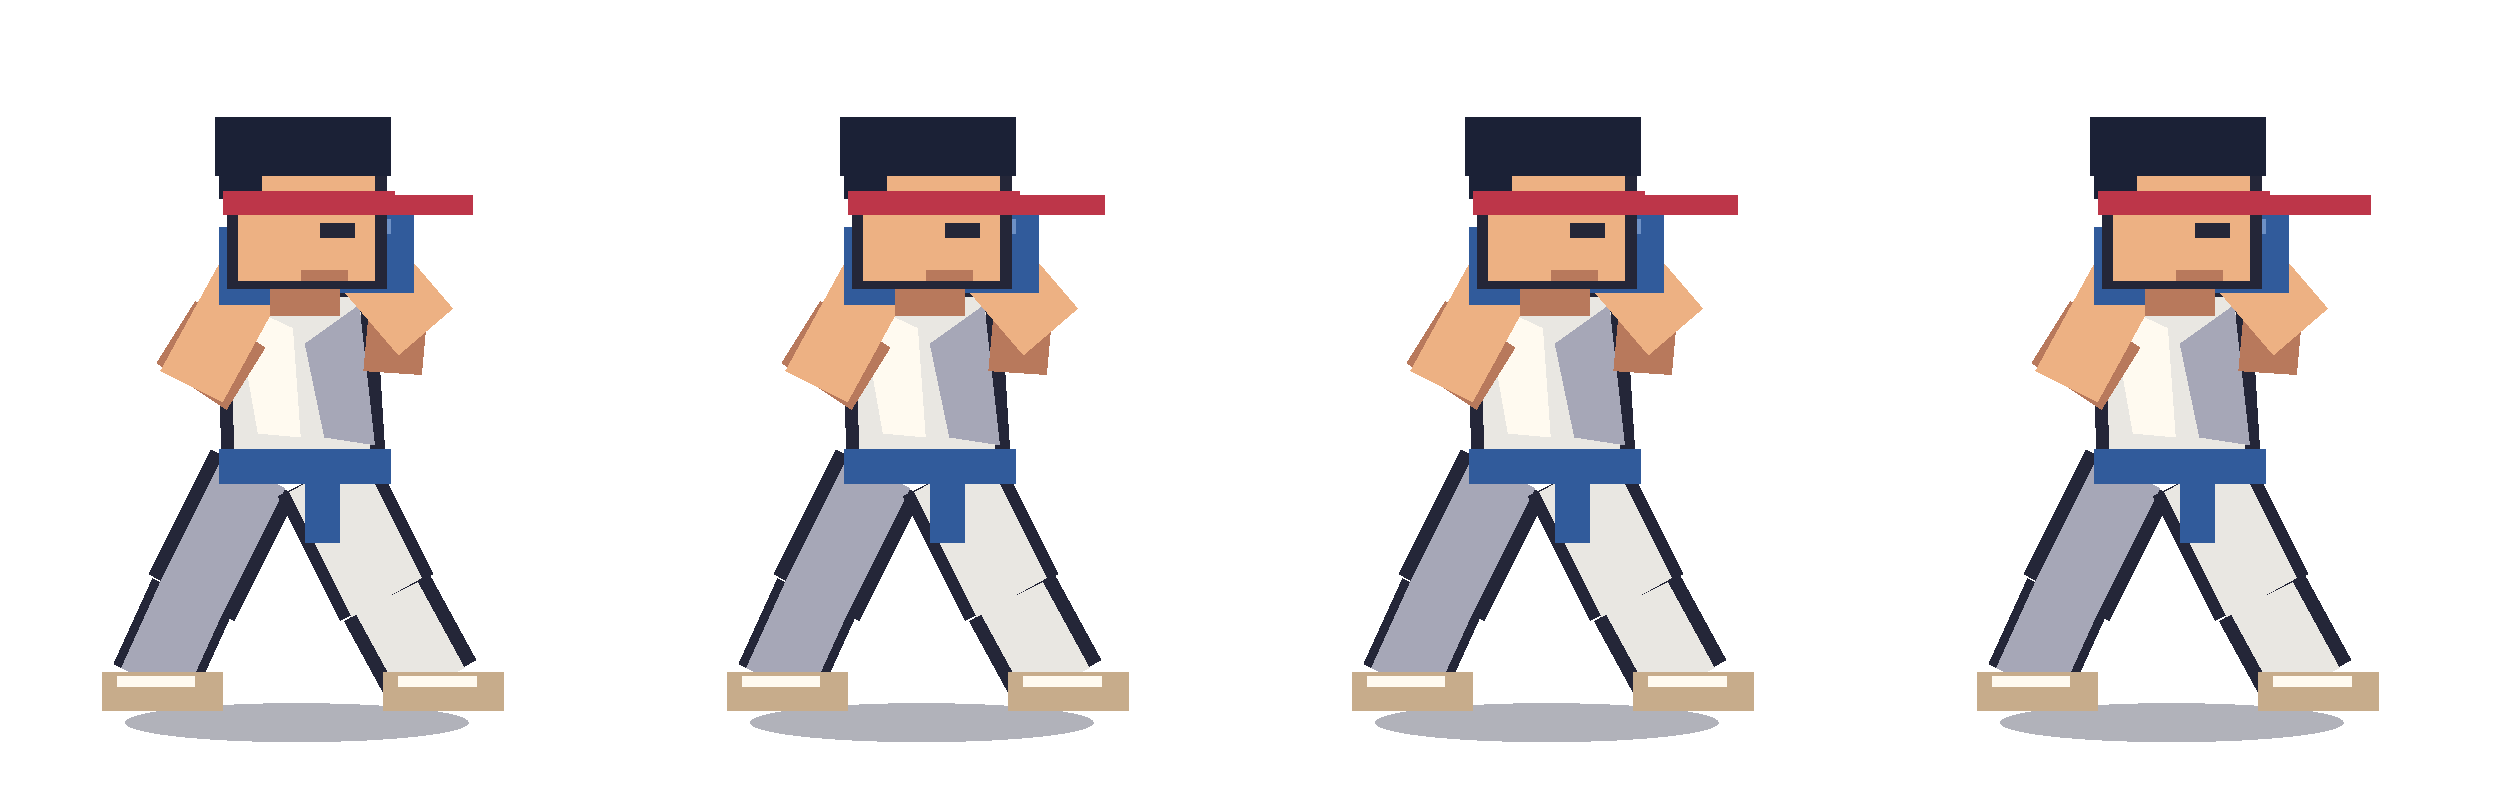
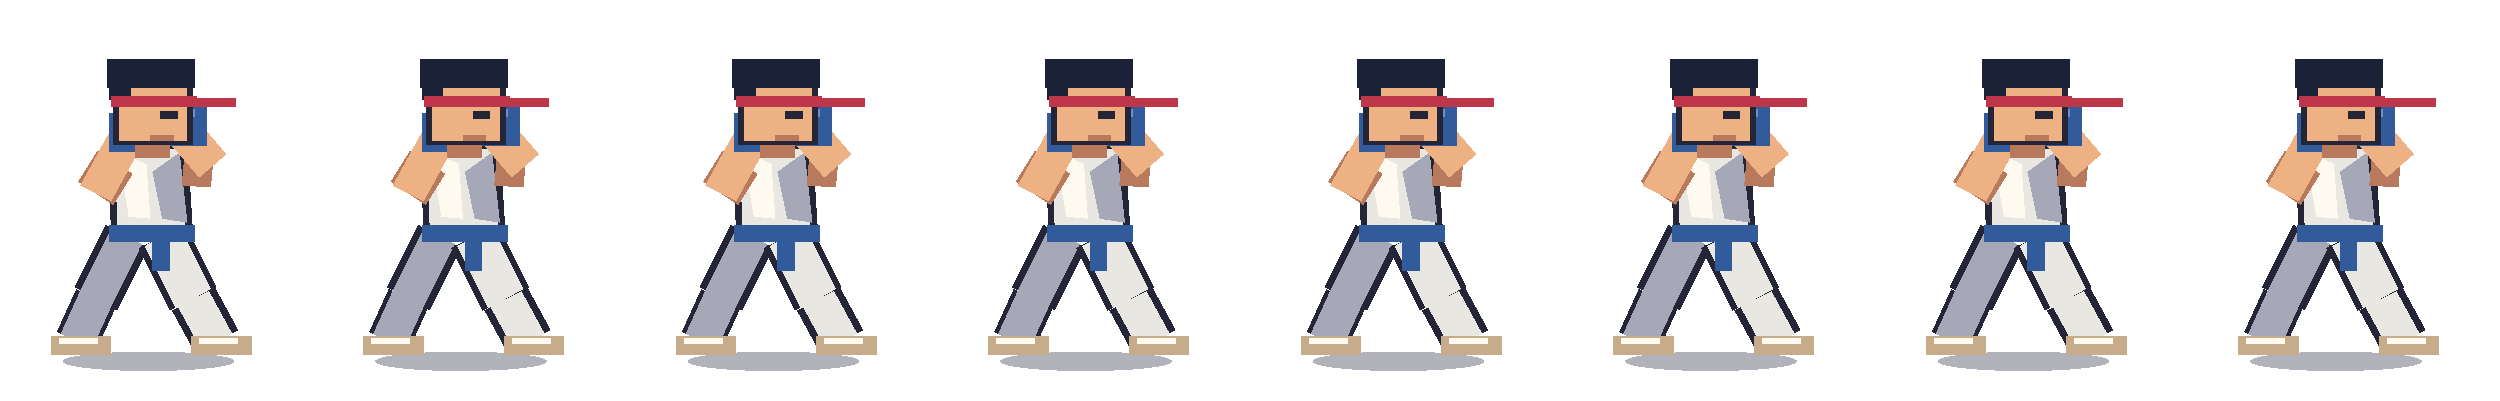
- <svg xmlns="http://www.w3.org/2000/svg" width="640" height="205" viewBox="0 0 640 205">
+ <svg xmlns="http://www.w3.org/2000/svg" width="1280" height="205" viewBox="0 0 1280 205">
  <g shape-rendering="crispEdges">
    <g transform="translate(0 0)">
      <ellipse cx="76" cy="185" rx="44" ry="5" fill="#202238" opacity=".35" />
      <polygon points="54,115 38,147 60,159 76,127" fill="#242638" />
      <polygon points="39,148 29,170 49,180 59,158" fill="#242638" />
      <polygon points="57,117 41,149 57,157 73,125" fill="#a6a7b7" />
      <polygon points="41,149 31,171 47,179 57,157" fill="#a6a7b7" />
      <rect x="26" y="172" width="31" height="10" fill="#c7ac8b" />
      <rect x="30" y="173" width="20" height="3" fill="#fffaf0" />
      <polygon points="71,127 87,159 111,147 95,115" fill="#242638" />
      <polygon points="88,159 100,181 122,169 110,147" fill="#242638" />
      <polygon points="74,126 90,158 108,148 92,116" fill="#e9e7e2" />
      <polygon points="91,157 103,179 119,171 107,149" fill="#e9e7e2" />
      <rect x="98" y="172" width="31" height="10" fill="#c7ac8b" />
      <rect x="102" y="173" width="20" height="3" fill="#fffaf0" />
      <polygon points="55,74 96,73 99,122 57,123" fill="#242638" />
      <polygon points="59,77 92,76 95,117 60,118" fill="#e9e7e2" />
      <polygon points="60,77 75,84 77,112 66,111" fill="#fffaf0" />
      <polygon points="92,78 78,88 83,112 96,114" fill="#a6a7b7" />
      <rect x="56" y="115" width="44" height="9" fill="#315b9b" />
      <rect x="78" y="120" width="9" height="19" fill="#315b9b" />
      <polygon points="50,77 40,93 58,105 68,89" fill="#b8795c" />
      <polygon points="57,103 74,72 58,64 41,95" fill="#edb183" />
      <rect x="56" y="58" width="22" height="20" fill="#315b9b" />
      <polygon points="93,95 108,96 110,74 95,73" fill="#b8795c" />
      <polygon points="116,79 98,58 84,70 102,91" fill="#edb183" />
      <rect x="82" y="54" width="24" height="21" fill="#315b9b" />
      <rect x="84" y="56" width="16" height="4" fill="#6d90c5" />
      <rect x="69" y="68" width="18" height="13" fill="#b8795c" />
      <rect x="58" y="35" width="41" height="39" fill="#242638" />
      <rect x="61" y="38" width="35" height="34" fill="#edb183" />
      <rect x="55" y="30" width="45" height="15" fill="#1b2136" />
      <rect x="56" y="41" width="11" height="10" fill="#1b2136" />
      <rect x="57" y="49" width="44" height="6" fill="#bd3649" />
      <rect x="99" y="50" width="22" height="5" fill="#bd3649" />
      <rect x="82" y="57" width="9" height="4" fill="#242638" />
      <rect x="77" y="69" width="12" height="3" fill="#b8795c" />
    </g>
    <g transform="translate(160 0)">
      <ellipse cx="76" cy="185" rx="44" ry="5" fill="#202238" opacity=".35" />
      <polygon points="54,115 38,147 60,159 76,127" fill="#242638" />
      <polygon points="39,148 29,170 49,180 59,158" fill="#242638" />
      <polygon points="57,117 41,149 57,157 73,125" fill="#a6a7b7" />
      <polygon points="41,149 31,171 47,179 57,157" fill="#a6a7b7" />
      <rect x="26" y="172" width="31" height="10" fill="#c7ac8b" />
      <rect x="30" y="173" width="20" height="3" fill="#fffaf0" />
      <polygon points="71,127 87,159 111,147 95,115" fill="#242638" />
      <polygon points="88,159 100,181 122,169 110,147" fill="#242638" />
      <polygon points="74,126 90,158 108,148 92,116" fill="#e9e7e2" />
      <polygon points="91,157 103,179 119,171 107,149" fill="#e9e7e2" />
      <rect x="98" y="172" width="31" height="10" fill="#c7ac8b" />
      <rect x="102" y="173" width="20" height="3" fill="#fffaf0" />
      <polygon points="55,74 96,73 99,122 57,123" fill="#242638" />
      <polygon points="59,77 92,76 95,117 60,118" fill="#e9e7e2" />
      <polygon points="60,77 75,84 77,112 66,111" fill="#fffaf0" />
      <polygon points="92,78 78,88 83,112 96,114" fill="#a6a7b7" />
      <rect x="56" y="115" width="44" height="9" fill="#315b9b" />
      <rect x="78" y="120" width="9" height="19" fill="#315b9b" />
      <polygon points="50,77 40,93 58,105 68,89" fill="#b8795c" />
      <polygon points="57,103 74,72 58,64 41,95" fill="#edb183" />
      <rect x="56" y="58" width="22" height="20" fill="#315b9b" />
      <polygon points="93,95 108,96 110,74 95,73" fill="#b8795c" />
      <polygon points="116,79 98,58 84,70 102,91" fill="#edb183" />
      <rect x="82" y="54" width="24" height="21" fill="#315b9b" />
      <rect x="84" y="56" width="16" height="4" fill="#6d90c5" />
      <rect x="69" y="68" width="18" height="13" fill="#b8795c" />
      <rect x="58" y="35" width="41" height="39" fill="#242638" />
      <rect x="61" y="38" width="35" height="34" fill="#edb183" />
      <rect x="55" y="30" width="45" height="15" fill="#1b2136" />
      <rect x="56" y="41" width="11" height="10" fill="#1b2136" />
      <rect x="57" y="49" width="44" height="6" fill="#bd3649" />
+       <rect x="99" y="50" width="22" height="5" fill="#bd3649" />
+       <rect x="82" y="57" width="9" height="4" fill="#242638" />
+       <rect x="77" y="69" width="12" height="3" fill="#b8795c" />
+     </g>
+     <g transform="translate(320 0)">
+       <ellipse cx="76" cy="185" rx="44" ry="5" fill="#202238" opacity=".35" />
+       <polygon points="54,115 38,147 60,159 76,127" fill="#242638" />
+       <polygon points="39,148 29,170 49,180 59,158" fill="#242638" />
+       <polygon points="57,117 41,149 57,157 73,125" fill="#a6a7b7" />
+       <polygon points="41,149 31,171 47,179 57,157" fill="#a6a7b7" />
+       <rect x="26" y="172" width="31" height="10" fill="#c7ac8b" />
+       <rect x="30" y="173" width="20" height="3" fill="#fffaf0" />
+       <polygon points="71,127 87,159 111,147 95,115" fill="#242638" />
+       <polygon points="88,159 100,181 122,169 110,147" fill="#242638" />
+       <polygon points="74,126 90,158 108,148 92,116" fill="#e9e7e2" />
+       <polygon points="91,157 103,179 119,171 107,149" fill="#e9e7e2" />
+       <rect x="98" y="172" width="31" height="10" fill="#c7ac8b" />
+       <rect x="102" y="173" width="20" height="3" fill="#fffaf0" />
+       <polygon points="55,74 96,73 99,122 57,123" fill="#242638" />
+       <polygon points="59,77 92,76 95,117 60,118" fill="#e9e7e2" />
+       <polygon points="60,77 75,84 77,112 66,111" fill="#fffaf0" />
+       <polygon points="92,78 78,88 83,112 96,114" fill="#a6a7b7" />
+       <rect x="56" y="115" width="44" height="9" fill="#315b9b" />
+       <rect x="78" y="120" width="9" height="19" fill="#315b9b" />
+       <polygon points="50,77 40,93 58,105 68,89" fill="#b8795c" />
+       <polygon points="57,103 74,72 58,64 41,95" fill="#edb183" />
+       <rect x="56" y="58" width="22" height="20" fill="#315b9b" />
+       <polygon points="93,95 108,96 110,74 95,73" fill="#b8795c" />
+       <polygon points="116,79 98,58 84,70 102,91" fill="#edb183" />
+       <rect x="82" y="54" width="24" height="21" fill="#315b9b" />
+       <rect x="84" y="56" width="16" height="4" fill="#6d90c5" />
+       <rect x="69" y="68" width="18" height="13" fill="#b8795c" />
+       <rect x="58" y="35" width="41" height="39" fill="#242638" />
+       <rect x="61" y="38" width="35" height="34" fill="#edb183" />
+       <rect x="55" y="30" width="45" height="15" fill="#1b2136" />
+       <rect x="56" y="41" width="11" height="10" fill="#1b2136" />
+       <rect x="57" y="49" width="44" height="6" fill="#bd3649" />
      <rect x="99" y="50" width="24" height="5" fill="#bd3649" />
      <rect x="82" y="57" width="9" height="4" fill="#242638" />
      <rect x="77" y="69" width="12" height="3" fill="#b8795c" />
    </g>
-     <g transform="translate(320 0)">
+     <g transform="translate(480 0)">
+       <ellipse cx="76" cy="185" rx="44" ry="5" fill="#202238" opacity=".35" />
+       <polygon points="54,115 38,147 60,159 76,127" fill="#242638" />
+       <polygon points="39,148 29,170 49,180 59,158" fill="#242638" />
+       <polygon points="57,117 41,149 57,157 73,125" fill="#a6a7b7" />
+       <polygon points="41,149 31,171 47,179 57,157" fill="#a6a7b7" />
+       <rect x="26" y="172" width="31" height="10" fill="#c7ac8b" />
+       <rect x="30" y="173" width="20" height="3" fill="#fffaf0" />
+       <polygon points="71,127 87,159 111,147 95,115" fill="#242638" />
+       <polygon points="88,159 100,181 122,169 110,147" fill="#242638" />
+       <polygon points="74,126 90,158 108,148 92,116" fill="#e9e7e2" />
+       <polygon points="91,157 103,179 119,171 107,149" fill="#e9e7e2" />
+       <rect x="98" y="172" width="31" height="10" fill="#c7ac8b" />
+       <rect x="102" y="173" width="20" height="3" fill="#fffaf0" />
+       <polygon points="55,74 96,73 99,122 57,123" fill="#242638" />
+       <polygon points="59,77 92,76 95,117 60,118" fill="#e9e7e2" />
+       <polygon points="60,77 75,84 77,112 66,111" fill="#fffaf0" />
+       <polygon points="92,78 78,88 83,112 96,114" fill="#a6a7b7" />
+       <rect x="56" y="115" width="44" height="9" fill="#315b9b" />
+       <rect x="78" y="120" width="9" height="19" fill="#315b9b" />
+       <polygon points="50,77 40,93 58,105 68,89" fill="#b8795c" />
+       <polygon points="57,103 74,72 58,64 41,95" fill="#edb183" />
+       <rect x="56" y="58" width="22" height="20" fill="#315b9b" />
+       <polygon points="93,95 108,96 110,74 95,73" fill="#b8795c" />
+       <polygon points="116,79 98,58 84,70 102,91" fill="#edb183" />
+       <rect x="82" y="54" width="24" height="21" fill="#315b9b" />
+       <rect x="84" y="56" width="16" height="4" fill="#6d90c5" />
+       <rect x="69" y="68" width="18" height="13" fill="#b8795c" />
+       <rect x="58" y="35" width="41" height="39" fill="#242638" />
+       <rect x="61" y="38" width="35" height="34" fill="#edb183" />
+       <rect x="55" y="30" width="45" height="15" fill="#1b2136" />
+       <rect x="56" y="41" width="11" height="10" fill="#1b2136" />
+       <rect x="57" y="49" width="44" height="6" fill="#bd3649" />
+       <rect x="99" y="50" width="24" height="5" fill="#bd3649" />
+       <rect x="82" y="57" width="9" height="4" fill="#242638" />
+       <rect x="77" y="69" width="12" height="3" fill="#b8795c" />
+     </g>
+     <g transform="translate(640 0)">
      <ellipse cx="76" cy="185" rx="44" ry="5" fill="#202238" opacity=".35" />
      <polygon points="54,115 38,147 60,159 76,127" fill="#242638" />
      <polygon points="39,148 29,170 49,180 59,158" fill="#242638" />
      <polygon points="57,117 41,149 57,157 73,125" fill="#a6a7b7" />
      <polygon points="41,149 31,171 47,179 57,157" fill="#a6a7b7" />
      <rect x="26" y="172" width="31" height="10" fill="#c7ac8b" />
      <rect x="30" y="173" width="20" height="3" fill="#fffaf0" />
      <polygon points="71,127 87,159 111,147 95,115" fill="#242638" />
      <polygon points="88,159 100,181 122,169 110,147" fill="#242638" />
      <polygon points="74,126 90,158 108,148 92,116" fill="#e9e7e2" />
      <polygon points="91,157 103,179 119,171 107,149" fill="#e9e7e2" />
      <rect x="98" y="172" width="31" height="10" fill="#c7ac8b" />
      <rect x="102" y="173" width="20" height="3" fill="#fffaf0" />
      <polygon points="55,74 96,73 99,122 57,123" fill="#242638" />
      <polygon points="59,77 92,76 95,117 60,118" fill="#e9e7e2" />
      <polygon points="60,77 75,84 77,112 66,111" fill="#fffaf0" />
      <polygon points="92,78 78,88 83,112 96,114" fill="#a6a7b7" />
      <rect x="56" y="115" width="44" height="9" fill="#315b9b" />
      <rect x="78" y="120" width="9" height="19" fill="#315b9b" />
      <polygon points="50,77 40,93 58,105 68,89" fill="#b8795c" />
      <polygon points="57,103 74,72 58,64 41,95" fill="#edb183" />
      <rect x="56" y="58" width="22" height="20" fill="#315b9b" />
      <polygon points="93,95 108,96 110,74 95,73" fill="#b8795c" />
      <polygon points="116,79 98,58 84,70 102,91" fill="#edb183" />
      <rect x="82" y="54" width="24" height="21" fill="#315b9b" />
      <rect x="84" y="56" width="16" height="4" fill="#6d90c5" />
      <rect x="69" y="68" width="18" height="13" fill="#b8795c" />
      <rect x="58" y="35" width="41" height="39" fill="#242638" />
      <rect x="61" y="38" width="35" height="34" fill="#edb183" />
      <rect x="55" y="30" width="45" height="15" fill="#1b2136" />
      <rect x="56" y="41" width="11" height="10" fill="#1b2136" />
      <rect x="57" y="49" width="44" height="6" fill="#bd3649" />
      <rect x="99" y="50" width="26" height="5" fill="#bd3649" />
      <rect x="82" y="57" width="9" height="4" fill="#242638" />
      <rect x="77" y="69" width="12" height="3" fill="#b8795c" />
    </g>
-     <g transform="translate(480 0)">
+     <g transform="translate(800 0)">
+       <ellipse cx="76" cy="185" rx="44" ry="5" fill="#202238" opacity=".35" />
+       <polygon points="54,115 38,147 60,159 76,127" fill="#242638" />
+       <polygon points="39,148 29,170 49,180 59,158" fill="#242638" />
+       <polygon points="57,117 41,149 57,157 73,125" fill="#a6a7b7" />
+       <polygon points="41,149 31,171 47,179 57,157" fill="#a6a7b7" />
+       <rect x="26" y="172" width="31" height="10" fill="#c7ac8b" />
+       <rect x="30" y="173" width="20" height="3" fill="#fffaf0" />
+       <polygon points="71,127 87,159 111,147 95,115" fill="#242638" />
+       <polygon points="88,159 100,181 122,169 110,147" fill="#242638" />
+       <polygon points="74,126 90,158 108,148 92,116" fill="#e9e7e2" />
+       <polygon points="91,157 103,179 119,171 107,149" fill="#e9e7e2" />
+       <rect x="98" y="172" width="31" height="10" fill="#c7ac8b" />
+       <rect x="102" y="173" width="20" height="3" fill="#fffaf0" />
+       <polygon points="55,74 96,73 99,122 57,123" fill="#242638" />
+       <polygon points="59,77 92,76 95,117 60,118" fill="#e9e7e2" />
+       <polygon points="60,77 75,84 77,112 66,111" fill="#fffaf0" />
+       <polygon points="92,78 78,88 83,112 96,114" fill="#a6a7b7" />
+       <rect x="56" y="115" width="44" height="9" fill="#315b9b" />
+       <rect x="78" y="120" width="9" height="19" fill="#315b9b" />
+       <polygon points="50,77 40,93 58,105 68,89" fill="#b8795c" />
+       <polygon points="57,103 74,72 58,64 41,95" fill="#edb183" />
+       <rect x="56" y="58" width="22" height="20" fill="#315b9b" />
+       <polygon points="93,95 108,96 110,74 95,73" fill="#b8795c" />
+       <polygon points="116,79 98,58 84,70 102,91" fill="#edb183" />
+       <rect x="82" y="54" width="24" height="21" fill="#315b9b" />
+       <rect x="84" y="56" width="16" height="4" fill="#6d90c5" />
+       <rect x="69" y="68" width="18" height="13" fill="#b8795c" />
+       <rect x="58" y="35" width="41" height="39" fill="#242638" />
+       <rect x="61" y="38" width="35" height="34" fill="#edb183" />
+       <rect x="55" y="30" width="45" height="15" fill="#1b2136" />
+       <rect x="56" y="41" width="11" height="10" fill="#1b2136" />
+       <rect x="57" y="49" width="44" height="6" fill="#bd3649" />
+       <rect x="99" y="50" width="26" height="5" fill="#bd3649" />
+       <rect x="82" y="57" width="9" height="4" fill="#242638" />
+       <rect x="77" y="69" width="12" height="3" fill="#b8795c" />
+     </g>
+     <g transform="translate(960 0)">
+       <ellipse cx="76" cy="185" rx="44" ry="5" fill="#202238" opacity=".35" />
+       <polygon points="54,115 38,147 60,159 76,127" fill="#242638" />
+       <polygon points="39,148 29,170 49,180 59,158" fill="#242638" />
+       <polygon points="57,117 41,149 57,157 73,125" fill="#a6a7b7" />
+       <polygon points="41,149 31,171 47,179 57,157" fill="#a6a7b7" />
+       <rect x="26" y="172" width="31" height="10" fill="#c7ac8b" />
+       <rect x="30" y="173" width="20" height="3" fill="#fffaf0" />
+       <polygon points="71,127 87,159 111,147 95,115" fill="#242638" />
+       <polygon points="88,159 100,181 122,169 110,147" fill="#242638" />
+       <polygon points="74,126 90,158 108,148 92,116" fill="#e9e7e2" />
+       <polygon points="91,157 103,179 119,171 107,149" fill="#e9e7e2" />
+       <rect x="98" y="172" width="31" height="10" fill="#c7ac8b" />
+       <rect x="102" y="173" width="20" height="3" fill="#fffaf0" />
+       <polygon points="55,74 96,73 99,122 57,123" fill="#242638" />
+       <polygon points="59,77 92,76 95,117 60,118" fill="#e9e7e2" />
+       <polygon points="60,77 75,84 77,112 66,111" fill="#fffaf0" />
+       <polygon points="92,78 78,88 83,112 96,114" fill="#a6a7b7" />
+       <rect x="56" y="115" width="44" height="9" fill="#315b9b" />
+       <rect x="78" y="120" width="9" height="19" fill="#315b9b" />
+       <polygon points="50,77 40,93 58,105 68,89" fill="#b8795c" />
+       <polygon points="57,103 74,72 58,64 41,95" fill="#edb183" />
+       <rect x="56" y="58" width="22" height="20" fill="#315b9b" />
+       <polygon points="93,95 108,96 110,74 95,73" fill="#b8795c" />
+       <polygon points="116,79 98,58 84,70 102,91" fill="#edb183" />
+       <rect x="82" y="54" width="24" height="21" fill="#315b9b" />
+       <rect x="84" y="56" width="16" height="4" fill="#6d90c5" />
+       <rect x="69" y="68" width="18" height="13" fill="#b8795c" />
+       <rect x="58" y="35" width="41" height="39" fill="#242638" />
+       <rect x="61" y="38" width="35" height="34" fill="#edb183" />
+       <rect x="55" y="30" width="45" height="15" fill="#1b2136" />
+       <rect x="56" y="41" width="11" height="10" fill="#1b2136" />
+       <rect x="57" y="49" width="44" height="6" fill="#bd3649" />
+       <rect x="99" y="50" width="28" height="5" fill="#bd3649" />
+       <rect x="82" y="57" width="9" height="4" fill="#242638" />
+       <rect x="77" y="69" width="12" height="3" fill="#b8795c" />
+     </g>
+     <g transform="translate(1120 0)">
      <ellipse cx="76" cy="185" rx="44" ry="5" fill="#202238" opacity=".35" />
      <polygon points="54,115 38,147 60,159 76,127" fill="#242638" />
      <polygon points="39,148 29,170 49,180 59,158" fill="#242638" />
      <polygon points="57,117 41,149 57,157 73,125" fill="#a6a7b7" />
      <polygon points="41,149 31,171 47,179 57,157" fill="#a6a7b7" />
      <rect x="26" y="172" width="31" height="10" fill="#c7ac8b" />
      <rect x="30" y="173" width="20" height="3" fill="#fffaf0" />
      <polygon points="71,127 87,159 111,147 95,115" fill="#242638" />
      <polygon points="88,159 100,181 122,169 110,147" fill="#242638" />
      <polygon points="74,126 90,158 108,148 92,116" fill="#e9e7e2" />
      <polygon points="91,157 103,179 119,171 107,149" fill="#e9e7e2" />
      <rect x="98" y="172" width="31" height="10" fill="#c7ac8b" />
      <rect x="102" y="173" width="20" height="3" fill="#fffaf0" />
      <polygon points="55,74 96,73 99,122 57,123" fill="#242638" />
      <polygon points="59,77 92,76 95,117 60,118" fill="#e9e7e2" />
      <polygon points="60,77 75,84 77,112 66,111" fill="#fffaf0" />
      <polygon points="92,78 78,88 83,112 96,114" fill="#a6a7b7" />
      <rect x="56" y="115" width="44" height="9" fill="#315b9b" />
      <rect x="78" y="120" width="9" height="19" fill="#315b9b" />
      <polygon points="50,77 40,93 58,105 68,89" fill="#b8795c" />
      <polygon points="57,103 74,72 58,64 41,95" fill="#edb183" />
      <rect x="56" y="58" width="22" height="20" fill="#315b9b" />
      <polygon points="93,95 108,96 110,74 95,73" fill="#b8795c" />
      <polygon points="116,79 98,58 84,70 102,91" fill="#edb183" />
      <rect x="82" y="54" width="24" height="21" fill="#315b9b" />
      <rect x="84" y="56" width="16" height="4" fill="#6d90c5" />
      <rect x="69" y="68" width="18" height="13" fill="#b8795c" />
      <rect x="58" y="35" width="41" height="39" fill="#242638" />
      <rect x="61" y="38" width="35" height="34" fill="#edb183" />
      <rect x="55" y="30" width="45" height="15" fill="#1b2136" />
      <rect x="56" y="41" width="11" height="10" fill="#1b2136" />
      <rect x="57" y="49" width="44" height="6" fill="#bd3649" />
      <rect x="99" y="50" width="28" height="5" fill="#bd3649" />
      <rect x="82" y="57" width="9" height="4" fill="#242638" />
      <rect x="77" y="69" width="12" height="3" fill="#b8795c" />
    </g>
  </g>
</svg>
